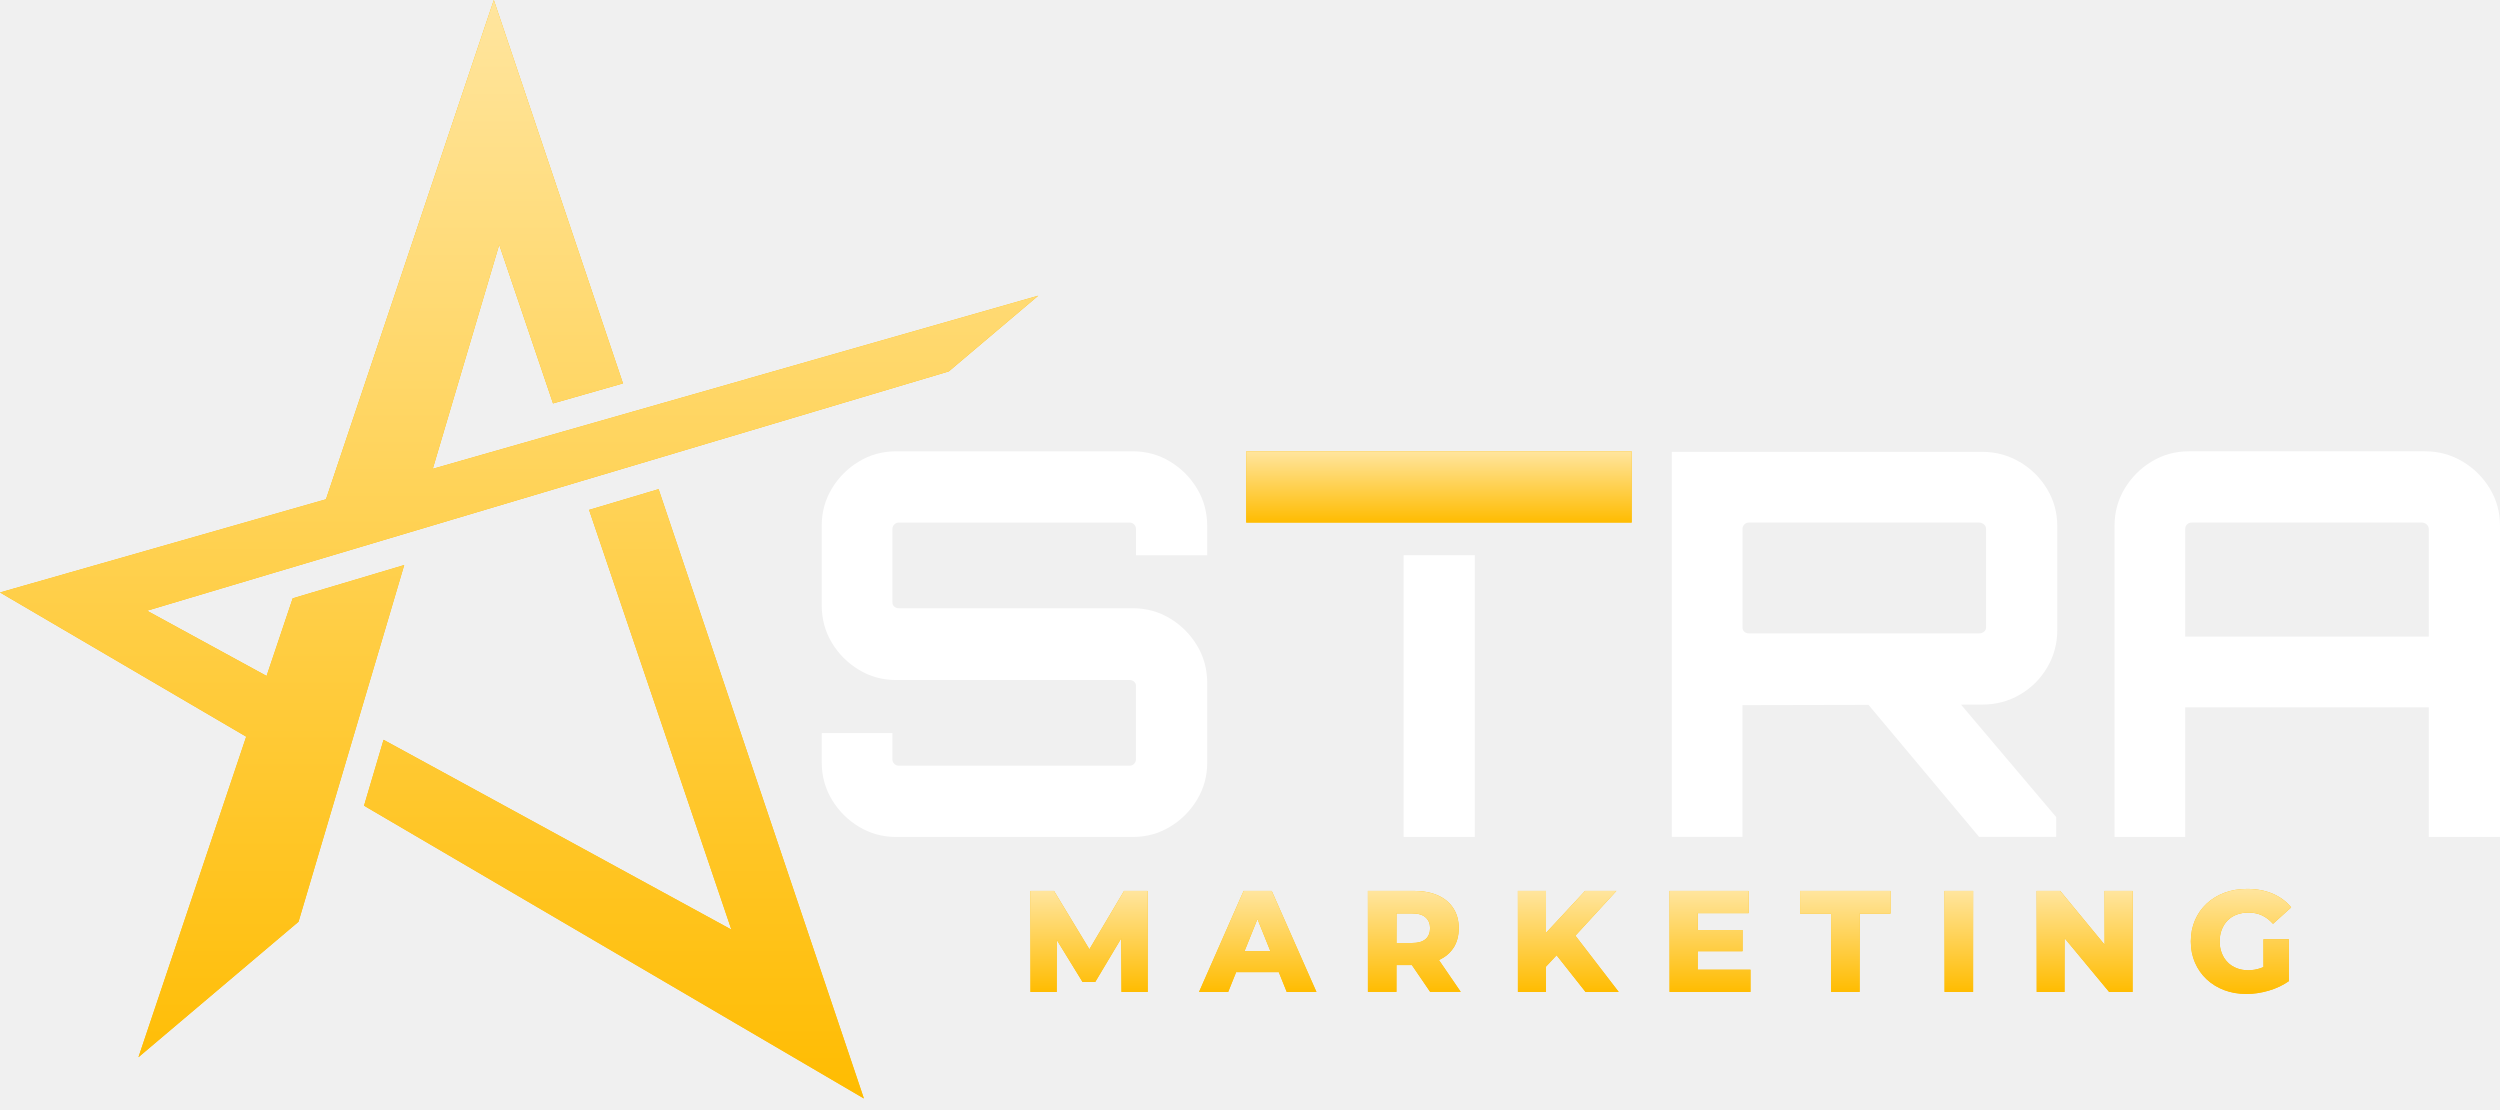
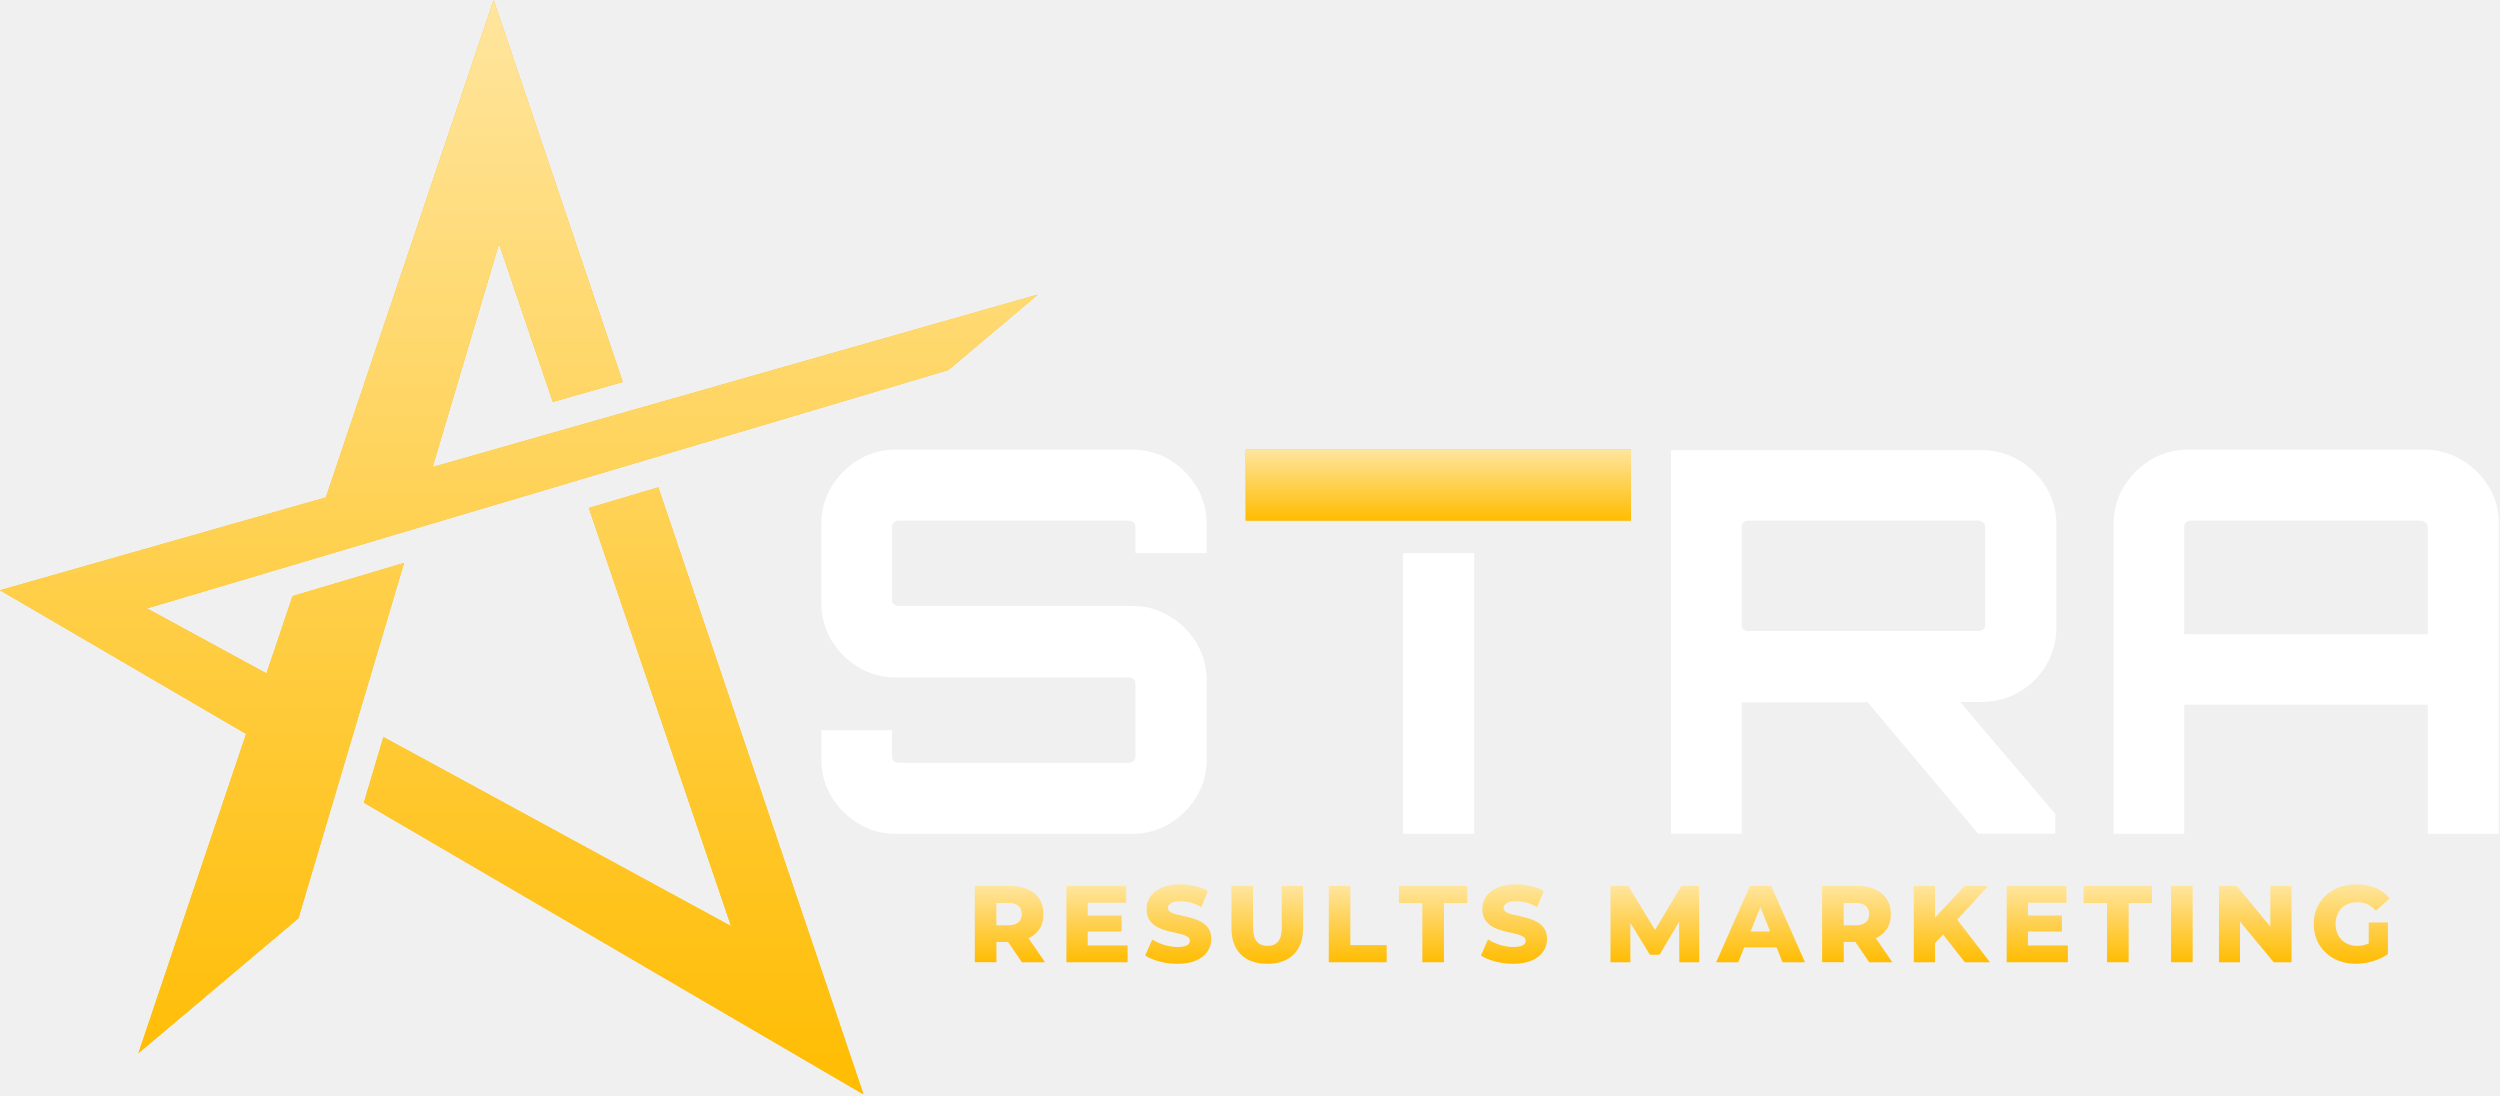
- <svg xmlns="http://www.w3.org/2000/svg" width="214" height="95" viewBox="0 0 214 95" fill="none">
-   <g clip-path="url(#clip0_2153_624)">
-     <path d="M63.986 32.429C62.381 32.888 60.78 33.345 59.175 33.805C58.906 33.881 58.64 33.958 58.371 34.034C56.963 34.437 55.554 34.838 54.144 35.241C52.148 35.809 50.154 36.381 48.158 36.952C46.977 37.29 45.792 37.629 44.609 37.968C44.467 38.008 44.323 38.049 44.181 38.09C43.426 38.304 42.673 38.522 41.919 38.736C40.294 39.201 38.672 39.664 37.045 40.13C38.94 33.735 40.837 27.338 42.732 20.942C44.267 25.473 45.802 30.004 47.339 34.532L53.327 32.82C49.64 21.879 45.958 10.941 42.271 0C37.481 14.248 32.693 28.494 27.904 42.739C18.601 45.4 9.301 48.058 0 50.715C7.023 54.829 14.05 58.943 21.075 63.059C18.001 72.206 14.925 81.351 11.852 90.496L25.555 78.899C25.826 77.986 26.096 77.07 26.369 76.155C26.748 74.876 27.125 73.596 27.505 72.319C27.588 72.041 27.67 71.764 27.752 71.486C28.131 70.202 28.513 68.919 28.892 67.637C29.442 65.782 29.991 63.925 30.54 62.072C30.676 61.619 30.808 61.164 30.942 60.712C31.182 59.901 31.425 59.089 31.664 58.279C32.108 56.779 32.551 55.282 32.997 53.786C33.532 51.982 34.065 50.174 34.6 48.368L25.055 51.217C24.31 53.438 23.565 55.648 22.82 57.863C19.41 56.001 15.995 54.14 12.583 52.276C14.986 51.557 17.39 50.841 19.793 50.123C20.021 50.055 20.244 49.987 20.472 49.921C21.456 49.625 22.441 49.331 23.427 49.037C24.303 48.776 25.174 48.516 26.05 48.257C29.188 47.321 32.328 46.381 35.468 45.445C36.592 45.108 37.718 44.773 38.843 44.437C41.382 43.681 43.921 42.922 46.459 42.165C47.508 41.852 48.559 41.541 49.607 41.225C51.592 40.634 53.578 40.04 55.562 39.449C57.477 38.876 59.387 38.304 61.297 37.736C61.739 37.604 62.183 37.473 62.624 37.341C65.846 36.379 69.07 35.416 72.291 34.455C75.266 33.569 78.24 32.682 81.215 31.792L88.874 25.312C80.577 27.682 72.283 30.054 63.986 32.425V32.429ZM59.245 50.39C58.286 47.552 57.329 44.711 56.375 41.873L50.426 43.646C51.673 47.327 52.922 51.011 54.169 54.687C56.98 62.981 59.792 71.276 62.605 79.572C54.936 75.39 47.269 71.204 39.6 67.018C37.347 65.788 35.088 64.558 32.833 63.328L31.162 68.968C32.372 69.678 33.577 70.385 34.785 71.091C47.841 78.737 60.893 86.384 73.949 94.03C69.048 79.483 64.145 64.937 59.247 50.39H59.245Z" fill="#FFBC01" />
-     <path d="M63.986 32.429C62.381 32.888 60.78 33.345 59.175 33.805C58.906 33.881 58.64 33.958 58.371 34.034C56.963 34.437 55.554 34.838 54.144 35.241C52.148 35.809 50.154 36.381 48.158 36.952C46.977 37.29 45.792 37.629 44.609 37.968C44.467 38.008 44.323 38.049 44.181 38.09C43.426 38.304 42.673 38.522 41.919 38.736C40.294 39.201 38.672 39.664 37.045 40.13C38.94 33.735 40.837 27.338 42.732 20.942C44.267 25.473 45.802 30.004 47.339 34.532L53.327 32.82C49.64 21.879 45.958 10.941 42.271 0C37.481 14.248 32.693 28.494 27.904 42.739C18.601 45.4 9.301 48.058 0 50.715C7.023 54.829 14.05 58.943 21.075 63.059C18.001 72.206 14.925 81.351 11.852 90.496L25.555 78.899C25.826 77.986 26.096 77.07 26.369 76.155C26.748 74.876 27.125 73.596 27.505 72.319C27.588 72.041 27.67 71.764 27.752 71.486C28.131 70.202 28.513 68.919 28.892 67.637C29.442 65.782 29.991 63.925 30.54 62.072C30.676 61.619 30.808 61.164 30.942 60.712C31.182 59.901 31.425 59.089 31.664 58.279C32.108 56.779 32.551 55.282 32.997 53.786C33.532 51.982 34.065 50.174 34.6 48.368L25.055 51.217C24.31 53.438 23.565 55.648 22.82 57.863C19.41 56.001 15.995 54.14 12.583 52.276C14.986 51.557 17.39 50.841 19.793 50.123C20.021 50.055 20.244 49.987 20.472 49.921C21.456 49.625 22.441 49.331 23.427 49.037C24.303 48.776 25.174 48.516 26.05 48.257C29.188 47.321 32.328 46.381 35.468 45.445C36.592 45.108 37.718 44.773 38.843 44.437C41.382 43.681 43.921 42.922 46.459 42.165C47.508 41.852 48.559 41.541 49.607 41.225C51.592 40.634 53.578 40.04 55.562 39.449C57.477 38.876 59.387 38.304 61.297 37.736C61.739 37.604 62.183 37.473 62.624 37.341C65.846 36.379 69.07 35.416 72.291 34.455C75.266 33.569 78.24 32.682 81.215 31.792L88.874 25.312C80.577 27.682 72.283 30.054 63.986 32.425V32.429ZM59.245 50.39C58.286 47.552 57.329 44.711 56.375 41.873L50.426 43.646C51.673 47.327 52.922 51.011 54.169 54.687C56.98 62.981 59.792 71.276 62.605 79.572C54.936 75.39 47.269 71.204 39.6 67.018C37.347 65.788 35.088 64.558 32.833 63.328L31.162 68.968C32.372 69.678 33.577 70.385 34.785 71.091C47.841 78.737 60.893 86.384 73.949 94.03C69.048 79.483 64.145 64.937 59.247 50.39H59.245Z" fill="url(#paint0_linear_2153_624)" />
-     <path d="M100.148 39.504C99.185 38.923 98.125 38.632 96.963 38.632H76.709C75.548 38.632 74.487 38.922 73.525 39.504C72.561 40.083 71.791 40.856 71.21 41.819C70.628 42.783 70.338 43.843 70.338 45.005V51.789C70.338 52.981 70.628 54.059 71.21 55.022C71.789 55.985 72.561 56.756 73.525 57.338C74.487 57.918 75.548 58.21 76.709 58.21H96.689C96.841 58.21 96.971 58.257 97.078 58.348C97.185 58.44 97.238 58.562 97.238 58.714V64.994C97.238 65.148 97.183 65.276 97.078 65.383C96.971 65.49 96.841 65.543 96.689 65.543H76.939C76.785 65.543 76.657 65.49 76.55 65.383C76.443 65.276 76.39 65.148 76.39 64.994V62.748H70.342V65.27C70.342 66.432 70.632 67.493 71.213 68.456C71.793 69.42 72.565 70.19 73.528 70.772C74.491 71.352 75.552 71.644 76.713 71.644H96.967C98.129 71.644 99.189 71.354 100.152 70.772C101.115 70.192 101.885 69.42 102.467 68.456C103.047 67.493 103.339 66.432 103.339 65.27V58.486C103.339 57.295 103.049 56.217 102.467 55.254C101.887 54.29 101.115 53.52 100.152 52.938C99.189 52.358 98.129 52.066 96.967 52.066H76.941C76.787 52.066 76.659 52.019 76.552 51.928C76.445 51.836 76.392 51.714 76.392 51.562V45.282C76.392 45.13 76.445 44.999 76.552 44.892C76.659 44.785 76.787 44.733 76.941 44.733H96.691C96.843 44.733 96.973 44.787 97.08 44.892C97.187 44.999 97.24 45.13 97.24 45.282V47.528H103.335V45.005C103.335 43.843 103.045 42.783 102.463 41.819C101.883 40.856 101.111 40.085 100.148 39.504Z" fill="white" />
-     <path d="M126.245 47.526H120.151V71.64H126.245V47.526Z" fill="white" />
-     <path d="M139.672 38.632H106.677V44.729H139.672V38.632Z" fill="#FFBC01" />
-     <path d="M139.672 38.632H106.677V44.729H139.672V38.632Z" fill="url(#paint1_linear_2153_624)" />
-     <path d="M172.895 39.55C171.917 38.97 170.849 38.678 169.687 38.678H143.108V71.638H149.157V60.36L159.946 60.337L169.411 71.638H176.01V69.941L167.864 60.317L169.687 60.313C170.849 60.313 171.917 60.031 172.895 59.465C173.872 58.9 174.652 58.128 175.232 57.149C175.811 56.172 176.103 55.101 176.103 53.94V45.045C176.103 43.884 175.813 42.823 175.232 41.86C174.652 40.896 173.872 40.126 172.895 39.544V39.55ZM170.008 53.714C170.008 53.867 169.946 53.988 169.825 54.08C169.703 54.171 169.565 54.218 169.413 54.218H149.707C149.554 54.218 149.425 54.171 149.318 54.08C149.211 53.988 149.159 53.865 149.159 53.714V45.279C149.159 45.127 149.211 44.997 149.318 44.89C149.425 44.783 149.554 44.73 149.707 44.73H169.413C169.565 44.73 169.703 44.785 169.825 44.89C169.948 44.997 170.008 45.127 170.008 45.279V53.714Z" fill="white" />
-     <path d="M213.128 41.819C212.547 40.856 211.768 40.085 210.792 39.503C209.813 38.923 208.745 38.631 207.584 38.631H187.374C186.213 38.631 185.153 38.921 184.19 39.503C183.227 40.083 182.456 40.856 181.874 41.819C181.295 42.782 181.005 43.843 181.005 45.005V71.64H187.053V60.547H207.905V71.64H214V45.005C214 43.843 213.71 42.782 213.128 41.819ZM207.905 54.494H187.053V45.279C187.053 45.128 187.106 44.997 187.213 44.89C187.32 44.783 187.45 44.731 187.602 44.731H207.307C207.459 44.731 207.597 44.785 207.72 44.89C207.842 44.997 207.903 45.128 207.903 45.279V54.494H207.905Z" fill="white" />
-     <path d="M96.22 76.264L93.252 81.258L90.221 76.264H88.209V84.907H90.456V80.45L92.666 84.055H93.752L95.977 80.322L95.999 84.907H98.246L98.232 76.264H96.22Z" fill="#FFBC01" />
-     <path d="M96.22 76.264L93.252 81.258L90.221 76.264H88.209V84.907H90.456V80.45L92.666 84.055H93.752L95.977 80.322L95.999 84.907H98.246L98.232 76.264H96.22Z" fill="url(#paint2_linear_2153_624)" />
-     <path d="M106.454 76.264L102.639 84.907H105.133L105.812 83.216H109.465L110.144 84.907H112.687L108.86 76.264H106.454ZM106.53 81.425L107.638 78.662L108.747 81.425H106.53Z" fill="#FFBC01" />
-     <path d="M106.454 76.264L102.639 84.907H105.133L105.812 83.216H109.465L110.144 84.907H112.687L108.86 76.264H106.454ZM106.53 81.425L107.638 78.662L108.747 81.425H106.53Z" fill="url(#paint3_linear_2153_624)" />
-     <path d="M124.406 81.152C124.715 80.683 124.869 80.115 124.869 79.448C124.869 78.78 124.715 78.231 124.406 77.751C124.096 77.27 123.655 76.9 123.079 76.645C122.503 76.39 121.82 76.262 121.03 76.262H117.093V84.905H119.536V82.608H120.857L122.423 84.905H125.04L123.172 82.182C123.7 81.933 124.114 81.592 124.404 81.15L124.406 81.152ZM122.03 78.529C122.285 78.755 122.414 79.062 122.414 79.45C122.414 79.837 122.285 80.166 122.03 80.388C121.775 80.609 121.392 80.72 120.883 80.72H119.536V78.188H120.883C121.392 78.188 121.775 78.301 122.03 78.527V78.529Z" fill="#FFBC01" />
-     <path d="M124.406 81.152C124.715 80.683 124.869 80.115 124.869 79.448C124.869 78.78 124.715 78.231 124.406 77.751C124.096 77.27 123.655 76.9 123.079 76.645C122.503 76.39 121.82 76.262 121.03 76.262H117.093V84.905H119.536V82.608H120.857L122.423 84.905H125.04L123.172 82.182C123.7 81.933 124.114 81.592 124.404 81.15L124.406 81.152ZM122.03 78.529C122.285 78.755 122.414 79.062 122.414 79.45C122.414 79.837 122.285 80.166 122.03 80.388C121.775 80.609 121.392 80.72 120.883 80.72H119.536V78.188H120.883C121.392 78.188 121.775 78.301 122.03 78.527V78.529Z" fill="url(#paint4_linear_2153_624)" />
-     <path d="M138.361 76.264H135.682L132.338 79.855V76.264H129.932V84.907H132.338V82.741L133.245 81.77L135.719 84.907H138.56L134.852 80.094L138.361 76.264Z" fill="#FFBC01" />
-     <path d="M138.361 76.264H135.682L132.338 79.855V76.264H129.932V84.907H132.338V82.741L133.245 81.77L135.719 84.907H138.56L134.852 80.094L138.361 76.264Z" fill="url(#paint5_linear_2153_624)" />
-     <path d="M145.324 81.425H149.162V79.61H145.324V78.166H149.679V76.264H142.915V84.907H149.841V83.006H145.324V81.425Z" fill="#FFBC01" />
-     <path d="M145.324 81.425H149.162V79.61H145.324V78.166H149.679V76.264H142.915V84.907H149.841V83.006H145.324V81.425Z" fill="url(#paint6_linear_2153_624)" />
-     <path d="M154.086 78.203H156.74V84.907H159.185V78.203H161.827V76.264H154.086V78.203Z" fill="#FFBC01" />
-     <path d="M154.086 78.203H156.74V84.907H159.185V78.203H161.827V76.264H154.086V78.203Z" fill="url(#paint7_linear_2153_624)" />
-     <path d="M168.899 76.264H166.455V84.907H168.899V76.264Z" fill="#FFBC01" />
-     <path d="M168.899 76.264H166.455V84.907H168.899V76.264Z" fill="url(#paint8_linear_2153_624)" />
-     <path d="M180.155 80.867L176.353 76.264H174.342V84.907H176.725V80.3L180.538 84.907H182.55V76.264H180.155V80.867Z" fill="#FFBC01" />
-     <path d="M180.155 80.867L176.353 76.264H174.342V84.907H176.725V80.3L180.538 84.907H182.55V76.264H180.155V80.867Z" fill="url(#paint9_linear_2153_624)" />
-     <path d="M193.758 82.776C193.676 82.813 193.592 82.848 193.511 82.875C193.164 82.994 192.81 83.054 192.448 83.054C192.087 83.054 191.756 82.994 191.454 82.875C191.153 82.756 190.896 82.587 190.682 82.369C190.468 82.151 190.301 81.89 190.182 81.585C190.063 81.281 190.003 80.947 190.003 80.585C190.003 80.222 190.063 79.876 190.182 79.573C190.301 79.269 190.468 79.006 190.682 78.788C190.896 78.57 191.155 78.403 191.46 78.288C191.764 78.173 192.102 78.115 192.472 78.115C192.892 78.115 193.271 78.193 193.614 78.35C193.954 78.506 194.273 78.749 194.571 79.078L196.125 77.671C195.705 77.161 195.174 76.77 194.534 76.498C193.892 76.225 193.168 76.091 192.361 76.091C191.653 76.091 191.007 76.2 190.423 76.418C189.84 76.636 189.33 76.945 188.898 77.344C188.466 77.743 188.131 78.218 187.892 78.771C187.653 79.321 187.534 79.927 187.534 80.586C187.534 81.246 187.653 81.85 187.892 82.402C188.131 82.953 188.464 83.43 188.892 83.829C189.32 84.228 189.822 84.537 190.398 84.755C190.974 84.973 191.608 85.082 192.299 85.082C192.923 85.082 193.559 84.987 194.205 84.798C194.851 84.609 195.425 84.337 195.927 83.983V80.401H193.754V82.778L193.758 82.776Z" fill="#FFBC01" />
-     <path d="M193.758 82.776C193.676 82.813 193.592 82.848 193.511 82.875C193.164 82.994 192.81 83.054 192.448 83.054C192.087 83.054 191.756 82.994 191.454 82.875C191.153 82.756 190.896 82.587 190.682 82.369C190.468 82.151 190.301 81.89 190.182 81.585C190.063 81.281 190.003 80.947 190.003 80.585C190.003 80.222 190.063 79.876 190.182 79.573C190.301 79.269 190.468 79.006 190.682 78.788C190.896 78.57 191.155 78.403 191.46 78.288C191.764 78.173 192.102 78.115 192.472 78.115C192.892 78.115 193.271 78.193 193.614 78.35C193.954 78.506 194.273 78.749 194.571 79.078L196.125 77.671C195.705 77.161 195.174 76.77 194.534 76.498C193.892 76.225 193.168 76.091 192.361 76.091C191.653 76.091 191.007 76.2 190.423 76.418C189.84 76.636 189.33 76.945 188.898 77.344C188.466 77.743 188.131 78.218 187.892 78.771C187.653 79.321 187.534 79.927 187.534 80.586C187.534 81.246 187.653 81.85 187.892 82.402C188.131 82.953 188.464 83.43 188.892 83.829C189.32 84.228 189.822 84.537 190.398 84.755C190.974 84.973 191.608 85.082 192.299 85.082C192.923 85.082 193.559 84.987 194.205 84.798C194.851 84.609 195.425 84.337 195.927 83.983V80.401H193.754V82.778L193.758 82.776Z" fill="url(#paint10_linear_2153_624)" />
+ <svg xmlns="http://www.w3.org/2000/svg" width="1696" height="743" viewBox="0 0 1696 743" fill="none">
+   <mask id="mask0_2882_954" style="mask-type:luminance" maskUnits="userSpaceOnUse" x="0" y="0" width="1696" height="743">
+     <path d="M1695.25 0H0V742.42H1695.25V0Z" fill="white" />
+   </mask>
+   <g mask="url(#mask0_2882_954)">
+     <path d="M506.88 256.04C494.17 259.67 481.48 263.28 468.77 266.9C466.64 267.5 464.53 268.11 462.41 268.71C451.25 271.89 440.09 275.06 428.92 278.24C413.11 282.73 397.31 287.24 381.5 291.75C372.14 294.42 362.76 297.1 353.39 299.77C352.27 300.09 351.13 300.42 350 300.74C344.02 302.43 338.06 304.15 332.08 305.84C319.21 309.51 306.36 313.17 293.48 316.84C308.49 266.35 323.52 215.84 338.53 165.35C350.69 201.12 362.85 236.89 375.02 272.65L422.46 259.13C393.25 172.74 364.08 86.39 334.87 0C296.93 112.49 259 224.97 221.06 337.45C147.36 358.45 73.7 379.44 0.01 400.42C55.65 432.9 111.31 465.39 166.96 497.89C142.61 570.11 118.24 642.31 93.89 714.52L202.45 622.96C204.59 615.75 206.73 608.51 208.89 601.29C211.9 591.19 214.89 581.08 217.89 571C218.55 568.8 219.2 566.62 219.85 564.42C222.86 554.28 225.88 544.15 228.88 534.03C233.24 519.39 237.59 504.73 241.93 490.1C243.01 486.52 244.06 482.93 245.12 479.36C247.02 472.95 248.94 466.54 250.84 460.15C254.35 448.3 257.87 436.49 261.4 424.67C265.64 410.43 269.86 396.15 274.1 381.89L198.49 404.39C192.59 421.92 186.69 439.38 180.78 456.86C153.76 442.16 126.72 427.47 99.69 412.74C118.72 407.07 137.77 401.42 156.8 395.75C158.6 395.21 160.38 394.67 162.18 394.15C169.98 391.81 177.78 389.49 185.59 387.18C192.53 385.12 199.43 383.06 206.36 381.02C231.22 373.63 256.09 366.2 280.97 358.81C289.88 356.15 298.8 353.51 307.71 350.85C327.82 344.89 347.93 338.9 368.04 332.92C376.35 330.45 384.67 327.99 392.98 325.5C408.7 320.83 424.44 316.14 440.16 311.47C455.32 306.95 470.46 302.43 485.59 297.95C489.09 296.91 492.6 295.88 496.1 294.83C521.62 287.24 547.16 279.63 572.68 272.04C596.25 265.05 619.81 258.04 643.37 251.02L704.04 199.85C638.31 218.57 572.61 237.3 506.88 256.01V256.04ZM469.33 397.86C461.73 375.46 454.15 353.02 446.6 330.62L399.47 344.62C409.35 373.68 419.24 402.76 429.12 431.79C451.39 497.28 473.66 562.77 495.94 628.28C435.19 595.26 374.45 562.2 313.7 529.15C295.85 519.44 277.96 509.73 260.1 500.02L246.86 544.55C256.45 550.16 265.99 555.74 275.56 561.32C378.99 621.69 482.38 682.06 585.81 742.44C546.99 627.58 508.15 512.73 469.35 397.87H469.34L469.33 397.86Z" fill="#FFBC01" />
+     <path d="M1106.45 305.01H845.069V353.15H1106.45V305.01Z" fill="#FFBC01" />
+     <path d="M506.88 256.04C494.17 259.67 481.48 263.28 468.77 266.9C466.64 267.5 464.53 268.11 462.41 268.71C451.25 271.89 440.09 275.06 428.92 278.24C413.11 282.73 397.31 287.24 381.5 291.75C372.14 294.42 362.76 297.1 353.39 299.77C352.27 300.09 351.13 300.42 350 300.74C344.02 302.43 338.06 304.15 332.08 305.84C319.21 309.51 306.36 313.17 293.48 316.84C308.49 266.35 323.52 215.84 338.53 165.35C350.69 201.12 362.85 236.89 375.02 272.65L422.46 259.13C393.25 172.74 364.08 86.39 334.87 0C296.93 112.49 259 224.97 221.06 337.45C147.36 358.45 73.7 379.44 0.01 400.42C55.65 432.9 111.31 465.39 166.96 497.89C142.61 570.11 118.24 642.31 93.89 714.52L202.45 622.96C204.59 615.75 206.73 608.51 208.89 601.29C211.9 591.19 214.89 581.08 217.89 571C218.55 568.8 219.2 566.62 219.85 564.42C222.86 554.28 225.88 544.15 228.88 534.03C233.24 519.39 237.59 504.73 241.93 490.1C243.01 486.52 244.06 482.93 245.12 479.36C247.02 472.95 248.94 466.54 250.84 460.15C254.35 448.3 257.87 436.49 261.4 424.67C265.64 410.43 269.86 396.15 274.1 381.89L198.49 404.39C192.59 421.92 186.69 439.38 180.78 456.86C153.76 442.16 126.72 427.47 99.69 412.74C118.72 407.07 137.77 401.42 156.8 395.75C158.6 395.21 160.38 394.67 162.18 394.15C169.98 391.81 177.78 389.49 185.59 387.18C192.53 385.12 199.43 383.06 206.36 381.02C231.22 373.63 256.09 366.2 280.97 358.81C289.88 356.15 298.8 353.51 307.71 350.85C327.82 344.89 347.93 338.9 368.04 332.92C376.35 330.45 384.67 327.99 392.98 325.5C408.7 320.83 424.44 316.14 440.16 311.47C455.32 306.95 470.46 302.43 485.59 297.95C489.09 296.91 492.6 295.88 496.1 294.83C521.62 287.24 547.16 279.63 572.68 272.04C596.25 265.05 619.81 258.04 643.37 251.02L704.04 199.85C638.31 218.57 572.61 237.3 506.88 256.01V256.04ZM469.33 397.86C461.73 375.46 454.15 353.02 446.6 330.62L399.47 344.62C409.35 373.68 419.24 402.76 429.12 431.79C451.39 497.28 473.66 562.77 495.94 628.28C435.19 595.26 374.45 562.2 313.7 529.15C295.85 519.44 277.96 509.73 260.1 500.02L246.86 544.55C256.45 550.16 265.99 555.74 275.56 561.32C378.99 621.69 482.38 682.06 585.81 742.44C546.99 627.58 508.15 512.73 469.35 397.87H469.34L469.33 397.86Z" fill="url(#paint0_linear_2882_954)" />
+     <path d="M793.35 311.9C785.72 307.32 777.32 305.02 768.12 305.02H607.67C598.47 305.02 590.07 307.31 582.44 311.9C574.81 316.48 568.71 322.58 564.1 330.18C559.49 337.79 557.2 346.16 557.2 355.34V408.91C557.2 418.32 559.5 426.83 564.1 434.43C568.69 442.03 574.81 448.12 582.44 452.71C590.07 457.29 598.47 459.59 607.67 459.59H765.94C767.14 459.59 768.18 459.96 769.02 460.68C769.87 461.4 770.28 462.37 770.28 463.57V513.16C770.28 514.37 769.85 515.39 769.02 516.23C768.17 517.07 767.14 517.49 765.94 517.49H609.48C608.26 517.49 607.25 517.08 606.4 516.23C605.55 515.39 605.13 514.37 605.13 513.16V495.43H557.22V515.34C557.22 524.51 559.52 532.89 564.12 540.5C568.71 548.1 574.83 554.19 582.46 558.78C590.09 563.36 598.49 565.67 607.69 565.67H768.14C777.34 565.67 785.74 563.38 793.37 558.78C801 554.2 807.1 548.1 811.71 540.5C816.3 532.89 818.61 524.52 818.61 515.34V461.77C818.61 452.37 816.32 443.85 811.71 436.25C807.12 428.64 801 422.56 793.37 417.96C785.74 413.38 777.34 411.08 768.14 411.08H609.5C608.28 411.08 607.26 410.71 606.42 409.99C605.57 409.27 605.16 408.3 605.16 407.1V357.51C605.16 356.31 605.57 355.28 606.42 354.44C607.27 353.59 608.28 353.18 609.5 353.18H765.96C767.16 353.18 768.19 353.61 769.04 354.44C769.89 355.28 770.3 356.31 770.3 357.51V375.24H818.58V355.32C818.58 346.15 816.28 337.77 811.68 330.16C807.09 322.56 800.97 316.47 793.34 311.88L793.35 311.9Z" fill="white" />
+     <path d="M1000.08 375.23H951.81V565.63H1000.08V375.23Z" fill="white" />
+     <path d="M1106.45 305.01H845.069V353.15H1106.45V305.01Z" fill="url(#paint1_linear_2882_954)" />
+     <path d="M1369.63 312.27C1361.88 307.69 1353.42 305.38 1344.22 305.38H1133.67V565.62H1181.58V476.57L1267.05 476.39L1342.03 565.62H1394.31V552.22L1329.78 476.24L1344.22 476.21C1353.42 476.21 1361.88 473.98 1369.63 469.51C1377.37 465.05 1383.55 458.95 1388.14 451.22C1392.73 443.51 1395.04 435.05 1395.04 425.88V355.66C1395.04 346.49 1392.74 338.11 1388.14 330.51C1383.55 322.9 1377.37 316.82 1369.63 312.22V312.27ZM1346.76 424.1C1346.76 425.31 1346.27 426.27 1345.31 426.99C1344.34 427.71 1343.25 428.08 1342.04 428.08H1185.94C1184.72 428.08 1183.7 427.71 1182.86 426.99C1182.01 426.27 1181.6 425.3 1181.6 424.1V357.5C1181.6 356.3 1182.01 355.27 1182.86 354.43C1183.71 353.59 1184.73 353.17 1185.94 353.17H1342.04C1343.24 353.17 1344.34 353.6 1345.31 354.43C1346.28 355.28 1346.76 356.31 1346.76 357.5V424.1Z" fill="white" />
+     <path d="M1688.35 330.18C1683.74 322.58 1677.58 316.49 1669.84 311.9C1662.09 307.32 1653.63 305.02 1644.43 305.02H1484.34C1475.14 305.02 1466.74 307.31 1459.11 311.9C1451.48 316.48 1445.38 322.58 1440.77 330.18C1436.18 337.79 1433.88 346.16 1433.88 355.34V565.64H1481.79V478.05H1646.97V565.64H1695.25V355.34C1695.25 346.17 1692.95 337.79 1688.35 330.18ZM1646.97 430.26H1481.79V357.5C1481.79 356.3 1482.21 355.27 1483.06 354.43C1483.91 353.58 1484.94 353.17 1486.14 353.17H1642.24C1643.44 353.17 1644.54 353.6 1645.51 354.43C1646.48 355.27 1646.96 356.3 1646.96 357.5V430.26H1646.97Z" fill="white" />
+     <path d="M661.3 652.79V600.99H684.91C689.65 600.99 693.74 601.76 697.19 603.28C700.64 604.81 703.29 607.02 705.15 609.9C707.01 612.78 707.92 616.18 707.92 620.07C707.92 623.96 707 627.47 705.15 630.28C703.3 633.09 700.65 635.25 697.19 636.75C693.74 638.26 689.64 639.01 684.91 639.01H669.37L675.96 632.79V652.77H661.31L661.3 652.79ZM675.95 634.51L669.36 627.7H684.01C687.07 627.7 689.36 627.03 690.89 625.7C692.42 624.37 693.18 622.49 693.18 620.08C693.18 617.67 692.41 615.92 690.89 614.57C689.36 613.21 687.07 612.53 684.01 612.53H669.36L675.95 605.8V634.51ZM693.27 652.79L680.39 633.92H696L708.95 652.79H693.26H693.27Z" fill="url(#paint2_linear_2882_954)" />
+     <path d="M737.89 641.39H764.97V652.79H723.46V600.99H764.01V612.39H737.89V641.4V641.39ZM736.85 621.04H760.9V631.92H736.85V621.04Z" fill="url(#paint3_linear_2882_954)" />
+     <path d="M798.72 653.82C794.43 653.82 790.32 653.29 786.4 652.23C782.48 651.17 779.31 649.82 776.89 648.2L781.7 637.32C784.02 638.8 786.7 640.02 789.73 640.98C792.76 641.94 795.79 642.42 798.79 642.42C800.86 642.42 802.5 642.25 803.71 641.9C804.92 641.56 805.81 641.06 806.37 640.42C806.94 639.78 807.22 639.01 807.22 638.13C807.22 637 806.68 636.1 805.59 635.43C804.5 634.76 803.09 634.2 801.34 633.73C799.59 633.26 797.69 632.82 795.64 632.4C793.59 631.98 791.51 631.43 789.39 630.73C787.27 630.04 785.34 629.13 783.62 627.99C781.89 626.86 780.5 625.38 779.44 623.55C778.38 621.73 777.85 619.43 777.85 616.67C777.85 613.61 778.69 610.82 780.37 608.31C782.05 605.79 784.59 603.77 787.99 602.24C791.39 600.71 795.64 599.95 800.72 599.95C804.12 599.95 807.47 600.33 810.75 601.1C814.03 601.87 816.93 603.01 819.45 604.54L815.01 615.34C812.54 613.96 810.1 612.95 807.68 612.31C805.26 611.67 802.92 611.35 800.65 611.35C798.63 611.35 797 611.57 795.77 612.02C794.54 612.46 793.65 613.03 793.11 613.72C792.57 614.41 792.3 615.15 792.3 615.94C792.3 617.12 792.84 618.05 793.93 618.71C795.01 619.38 796.42 619.92 798.15 620.34C799.88 620.76 801.79 621.19 803.88 621.63C805.98 622.07 808.06 622.63 810.13 623.3C812.2 623.97 814.11 624.85 815.87 625.96C817.62 627.07 819.04 628.53 820.12 630.33C821.2 632.13 821.75 634.39 821.75 637.1C821.75 640.11 820.9 642.89 819.2 645.43C817.5 647.97 814.94 650.01 811.54 651.54C808.14 653.07 803.87 653.83 798.74 653.83L798.72 653.82Z" fill="url(#paint4_linear_2882_954)" />
+     <path d="M859.69 653.82C852.04 653.82 846.09 651.72 841.82 647.53C837.55 643.34 835.42 637.42 835.42 629.77V600.98H850.07V629.32C850.07 633.71 850.93 636.87 852.66 638.79C854.39 640.71 856.78 641.68 859.84 641.68C862.9 641.68 865.28 640.72 866.98 638.79C868.68 636.87 869.53 633.71 869.53 629.32V600.98H884.03V629.77C884.03 637.42 881.87 643.34 877.56 647.53C873.24 651.72 867.29 653.82 859.69 653.82Z" fill="url(#paint5_linear_2882_954)" />
+     <path d="M901.43 652.79V600.99H916.08V641.17H940.72V652.79H901.43Z" fill="url(#paint6_linear_2882_954)" />
+     <path d="M964.92 652.79V612.61H949.01V600.99H995.41V612.61H979.57V652.79H964.92Z" fill="url(#paint7_linear_2882_954)" />
+     <path d="M1026.49 653.82C1022.2 653.82 1018.09 653.29 1014.17 652.23C1010.25 651.17 1007.08 649.82 1004.66 648.2L1009.47 637.32C1011.79 638.8 1014.47 640.02 1017.5 640.98C1020.53 641.94 1023.56 642.42 1026.57 642.42C1028.64 642.42 1030.28 642.25 1031.49 641.9C1032.7 641.56 1033.59 641.06 1034.15 640.42C1034.72 639.78 1035 639.01 1035 638.13C1035 637 1034.46 636.1 1033.37 635.43C1032.28 634.76 1030.87 634.2 1029.12 633.73C1027.37 633.26 1025.47 632.82 1023.42 632.4C1021.37 631.98 1019.29 631.43 1017.17 630.73C1015.05 630.04 1013.12 629.13 1011.4 627.99C1009.67 626.86 1008.28 625.38 1007.22 623.55C1006.16 621.73 1005.63 619.43 1005.63 616.67C1005.63 613.61 1006.47 610.82 1008.15 608.31C1009.83 605.79 1012.37 603.77 1015.77 602.24C1019.17 600.71 1023.42 599.95 1028.5 599.95C1031.9 599.95 1035.25 600.33 1038.53 601.1C1041.81 601.87 1044.71 603.01 1047.22 604.54L1042.78 615.34C1040.31 613.96 1037.87 612.95 1035.45 612.31C1033.03 611.67 1030.69 611.35 1028.42 611.35C1026.4 611.35 1024.77 611.57 1023.54 612.02C1022.31 612.46 1021.42 613.03 1020.88 613.72C1020.34 614.41 1020.07 615.15 1020.07 615.94C1020.07 617.12 1020.61 618.05 1021.7 618.71C1022.78 619.38 1024.19 619.92 1025.92 620.34C1027.65 620.76 1029.56 621.19 1031.65 621.63C1033.75 622.07 1035.83 622.63 1037.9 623.3C1039.97 623.97 1041.88 624.85 1043.64 625.96C1045.39 627.07 1046.81 628.53 1047.89 630.33C1048.97 632.13 1049.52 634.39 1049.52 637.1C1049.52 640.11 1048.67 642.89 1046.97 645.43C1045.27 647.97 1042.72 650.01 1039.31 651.54C1035.91 653.07 1031.64 653.83 1026.51 653.83L1026.49 653.82Z" fill="url(#paint8_linear_2882_954)" />
+     <path d="M1092.57 652.79V600.99H1104.63L1126.02 636.21H1119.66L1140.6 600.99H1152.66L1152.73 652.79H1139.26L1139.11 621.49H1141.4L1125.79 647.69H1119.28L1103.22 621.49H1106.03V652.79H1092.56H1092.57Z" fill="url(#paint9_linear_2882_954)" />
+     <path d="M1164.27 652.79L1187.14 600.99H1201.57L1224.51 652.79H1209.27L1191.36 608.17H1197.13L1179.22 652.79H1164.27ZM1176.78 642.65L1180.55 631.92H1205.86L1209.63 642.65H1176.77H1176.78Z" fill="url(#paint10_linear_2882_954)" />
+     <path d="M1236.13 652.79V600.99H1259.74C1264.48 600.99 1268.57 601.76 1272.02 603.28C1275.47 604.81 1278.13 607.02 1279.98 609.9C1281.83 612.79 1282.76 616.18 1282.76 620.07C1282.76 623.96 1281.84 627.47 1279.98 630.28C1278.13 633.09 1275.48 635.25 1272.02 636.75C1268.57 638.26 1264.47 639.01 1259.74 639.01H1244.2L1250.79 632.79V652.77H1236.14L1236.13 652.79ZM1250.78 634.51L1244.19 627.7H1258.84C1261.9 627.7 1264.19 627.03 1265.72 625.7C1267.25 624.37 1268.01 622.49 1268.01 620.08C1268.01 617.67 1267.24 615.92 1265.72 614.57C1264.19 613.21 1261.9 612.53 1258.84 612.53H1244.19L1250.78 605.8V634.51ZM1268.09 652.79L1255.21 633.92H1270.82L1283.77 652.79H1268.08H1268.09Z" fill="url(#paint11_linear_2882_954)" />
+     <path d="M1298.29 652.79V600.99H1312.72V652.79H1298.29ZM1311.31 641.32L1310.5 624.89L1332.77 600.99H1348.83L1326.78 625.04L1318.57 633.55L1311.32 641.32H1311.31ZM1332.99 652.79L1316.12 631.4L1325.67 621.19L1350.02 652.79H1333H1332.99Z" fill="url(#paint12_linear_2882_954)" />
+     <path d="M1375.76 641.39H1402.84V652.79H1361.33V600.99H1401.88V612.39H1375.76V641.4V641.39ZM1374.73 621.04H1398.78V631.92H1374.73V621.04Z" fill="url(#paint13_linear_2882_954)" />
+     <path d="M1429.41 652.79V612.61H1413.5V600.99H1459.9V612.61H1444.06V652.79H1429.41Z" fill="url(#paint14_linear_2882_954)" />
+     <path d="M1472.85 652.79V600.99H1487.5V652.79H1472.85Z" fill="url(#paint15_linear_2882_954)" />
+     <path d="M1505.34 652.79V600.99H1517.4L1545.89 635.47H1540.19V600.99H1554.55V652.79H1542.49L1513.93 618.31H1519.63V652.79H1505.35H1505.34Z" fill="url(#paint16_linear_2882_954)" />
+     <path d="M1598.21 653.82C1594.07 653.82 1590.27 653.17 1586.81 651.86C1583.35 650.55 1580.35 648.7 1577.78 646.31C1575.21 643.92 1573.22 641.07 1571.79 637.76C1570.36 634.46 1569.64 630.83 1569.64 626.88C1569.64 622.93 1570.35 619.31 1571.79 616C1573.22 612.7 1575.23 609.85 1577.82 607.45C1580.41 605.06 1583.45 603.21 1586.96 601.9C1590.46 600.59 1594.34 599.94 1598.58 599.94C1603.41 599.94 1607.76 600.75 1611.6 602.38C1615.45 604.01 1618.63 606.35 1621.15 609.41L1611.83 617.85C1610.05 615.88 1608.14 614.42 1606.09 613.48C1604.04 612.54 1601.76 612.07 1599.25 612.07C1597.03 612.07 1595.01 612.42 1593.18 613.11C1591.35 613.8 1589.8 614.8 1588.52 616.11C1587.24 617.42 1586.24 618.98 1585.52 620.81C1584.8 622.64 1584.45 624.66 1584.45 626.88C1584.45 629.1 1584.81 631.05 1585.52 632.87C1586.23 634.7 1587.23 636.26 1588.52 637.57C1589.8 638.88 1591.34 639.89 1593.14 640.6C1594.94 641.32 1596.93 641.67 1599.1 641.67C1601.27 641.67 1603.39 641.31 1605.46 640.6C1607.53 639.89 1609.63 638.66 1611.75 636.94L1619.96 647.23C1616.95 649.35 1613.51 650.98 1609.64 652.11C1605.77 653.24 1601.96 653.81 1598.21 653.81V653.82ZM1606.94 645.39V625.78H1619.96V647.24L1606.94 645.39Z" fill="url(#paint17_linear_2882_954)" />
  </g>
  <defs>
-     <linearGradient id="paint0_linear_2153_624" x1="44.437" y1="0" x2="44.437" y2="94.03" gradientUnits="userSpaceOnUse">
+     <linearGradient id="paint0_linear_2882_954" x1="352.02" y1="0" x2="352.02" y2="742.42" gradientUnits="userSpaceOnUse">
      <stop stop-color="#FFE59E" />
      <stop offset="1" stop-color="#FFBC01" />
    </linearGradient>
-     <linearGradient id="paint1_linear_2153_624" x1="123.174" y1="38.632" x2="123.174" y2="44.729" gradientUnits="userSpaceOnUse">
+     <linearGradient id="paint1_linear_2882_954" x1="975.759" y1="305.01" x2="975.759" y2="353.15" gradientUnits="userSpaceOnUse">
      <stop stop-color="#FFE59E" />
      <stop offset="1" stop-color="#FFBC01" />
    </linearGradient>
-     <linearGradient id="paint2_linear_2153_624" x1="93.227" y1="76.264" x2="93.227" y2="84.907" gradientUnits="userSpaceOnUse">
+     <linearGradient id="paint2_linear_2882_954" x1="685.13" y1="600.99" x2="685.13" y2="652.79" gradientUnits="userSpaceOnUse">
      <stop stop-color="#FFE59E" />
      <stop offset="1" stop-color="#FFBC01" />
    </linearGradient>
-     <linearGradient id="paint3_linear_2153_624" x1="107.663" y1="76.264" x2="107.663" y2="84.907" gradientUnits="userSpaceOnUse">
+     <linearGradient id="paint3_linear_2882_954" x1="744.22" y1="600.99" x2="744.22" y2="652.79" gradientUnits="userSpaceOnUse">
      <stop stop-color="#FFE59E" />
      <stop offset="1" stop-color="#FFBC01" />
    </linearGradient>
-     <linearGradient id="paint4_linear_2153_624" x1="121.066" y1="76.262" x2="121.066" y2="84.905" gradientUnits="userSpaceOnUse">
+     <linearGradient id="paint4_linear_2882_954" x1="799.31" y1="599.95" x2="799.31" y2="653.82" gradientUnits="userSpaceOnUse">
      <stop stop-color="#FFE59E" />
      <stop offset="1" stop-color="#FFBC01" />
    </linearGradient>
-     <linearGradient id="paint5_linear_2153_624" x1="134.246" y1="76.264" x2="134.246" y2="84.907" gradientUnits="userSpaceOnUse">
+     <linearGradient id="paint5_linear_2882_954" x1="859.73" y1="600.99" x2="859.73" y2="653.82" gradientUnits="userSpaceOnUse">
      <stop stop-color="#FFE59E" />
      <stop offset="1" stop-color="#FFBC01" />
    </linearGradient>
-     <linearGradient id="paint6_linear_2153_624" x1="146.378" y1="76.264" x2="146.378" y2="84.907" gradientUnits="userSpaceOnUse">
+     <linearGradient id="paint6_linear_2882_954" x1="921.08" y1="600.99" x2="921.08" y2="652.79" gradientUnits="userSpaceOnUse">
      <stop stop-color="#FFE59E" />
      <stop offset="1" stop-color="#FFBC01" />
    </linearGradient>
-     <linearGradient id="paint7_linear_2153_624" x1="157.956" y1="76.264" x2="157.956" y2="84.907" gradientUnits="userSpaceOnUse">
+     <linearGradient id="paint7_linear_2882_954" x1="972.21" y1="600.99" x2="972.21" y2="652.79" gradientUnits="userSpaceOnUse">
      <stop stop-color="#FFE59E" />
      <stop offset="1" stop-color="#FFBC01" />
    </linearGradient>
-     <linearGradient id="paint8_linear_2153_624" x1="167.677" y1="76.264" x2="167.677" y2="84.907" gradientUnits="userSpaceOnUse">
+     <linearGradient id="paint8_linear_2882_954" x1="1027.08" y1="599.95" x2="1027.08" y2="653.82" gradientUnits="userSpaceOnUse">
      <stop stop-color="#FFE59E" />
      <stop offset="1" stop-color="#FFBC01" />
    </linearGradient>
-     <linearGradient id="paint9_linear_2153_624" x1="178.446" y1="76.264" x2="178.446" y2="84.907" gradientUnits="userSpaceOnUse">
+     <linearGradient id="paint9_linear_2882_954" x1="1122.65" y1="600.99" x2="1122.65" y2="652.79" gradientUnits="userSpaceOnUse">
      <stop stop-color="#FFE59E" />
      <stop offset="1" stop-color="#FFBC01" />
    </linearGradient>
-     <linearGradient id="paint10_linear_2153_624" x1="191.83" y1="76.091" x2="191.83" y2="85.082" gradientUnits="userSpaceOnUse">
+     <linearGradient id="paint10_linear_2882_954" x1="1194.39" y1="600.99" x2="1194.39" y2="652.79" gradientUnits="userSpaceOnUse">
      <stop stop-color="#FFE59E" />
      <stop offset="1" stop-color="#FFBC01" />
    </linearGradient>
-     <clipPath id="clip0_2153_624">
-       <rect width="214" height="94.03" fill="white" />
-     </clipPath>
+     <linearGradient id="paint11_linear_2882_954" x1="1259.95" y1="600.99" x2="1259.95" y2="652.79" gradientUnits="userSpaceOnUse">
+       <stop stop-color="#FFE59E" />
+       <stop offset="1" stop-color="#FFBC01" />
+     </linearGradient>
+     <linearGradient id="paint12_linear_2882_954" x1="1324.15" y1="600.99" x2="1324.15" y2="652.79" gradientUnits="userSpaceOnUse">
+       <stop stop-color="#FFE59E" />
+       <stop offset="1" stop-color="#FFBC01" />
+     </linearGradient>
+     <linearGradient id="paint13_linear_2882_954" x1="1382.09" y1="600.99" x2="1382.09" y2="652.79" gradientUnits="userSpaceOnUse">
+       <stop stop-color="#FFE59E" />
+       <stop offset="1" stop-color="#FFBC01" />
+     </linearGradient>
+     <linearGradient id="paint14_linear_2882_954" x1="1436.7" y1="600.99" x2="1436.7" y2="652.79" gradientUnits="userSpaceOnUse">
+       <stop stop-color="#FFE59E" />
+       <stop offset="1" stop-color="#FFBC01" />
+     </linearGradient>
+     <linearGradient id="paint15_linear_2882_954" x1="1480.18" y1="600.99" x2="1480.18" y2="652.79" gradientUnits="userSpaceOnUse">
+       <stop stop-color="#FFE59E" />
+       <stop offset="1" stop-color="#FFBC01" />
+     </linearGradient>
+     <linearGradient id="paint16_linear_2882_954" x1="1529.94" y1="600.99" x2="1529.94" y2="652.79" gradientUnits="userSpaceOnUse">
+       <stop stop-color="#FFE59E" />
+       <stop offset="1" stop-color="#FFBC01" />
+     </linearGradient>
+     <linearGradient id="paint17_linear_2882_954" x1="1595.39" y1="599.95" x2="1595.39" y2="653.82" gradientUnits="userSpaceOnUse">
+       <stop stop-color="#FFE59E" />
+       <stop offset="1" stop-color="#FFBC01" />
+     </linearGradient>
  </defs>
</svg>
